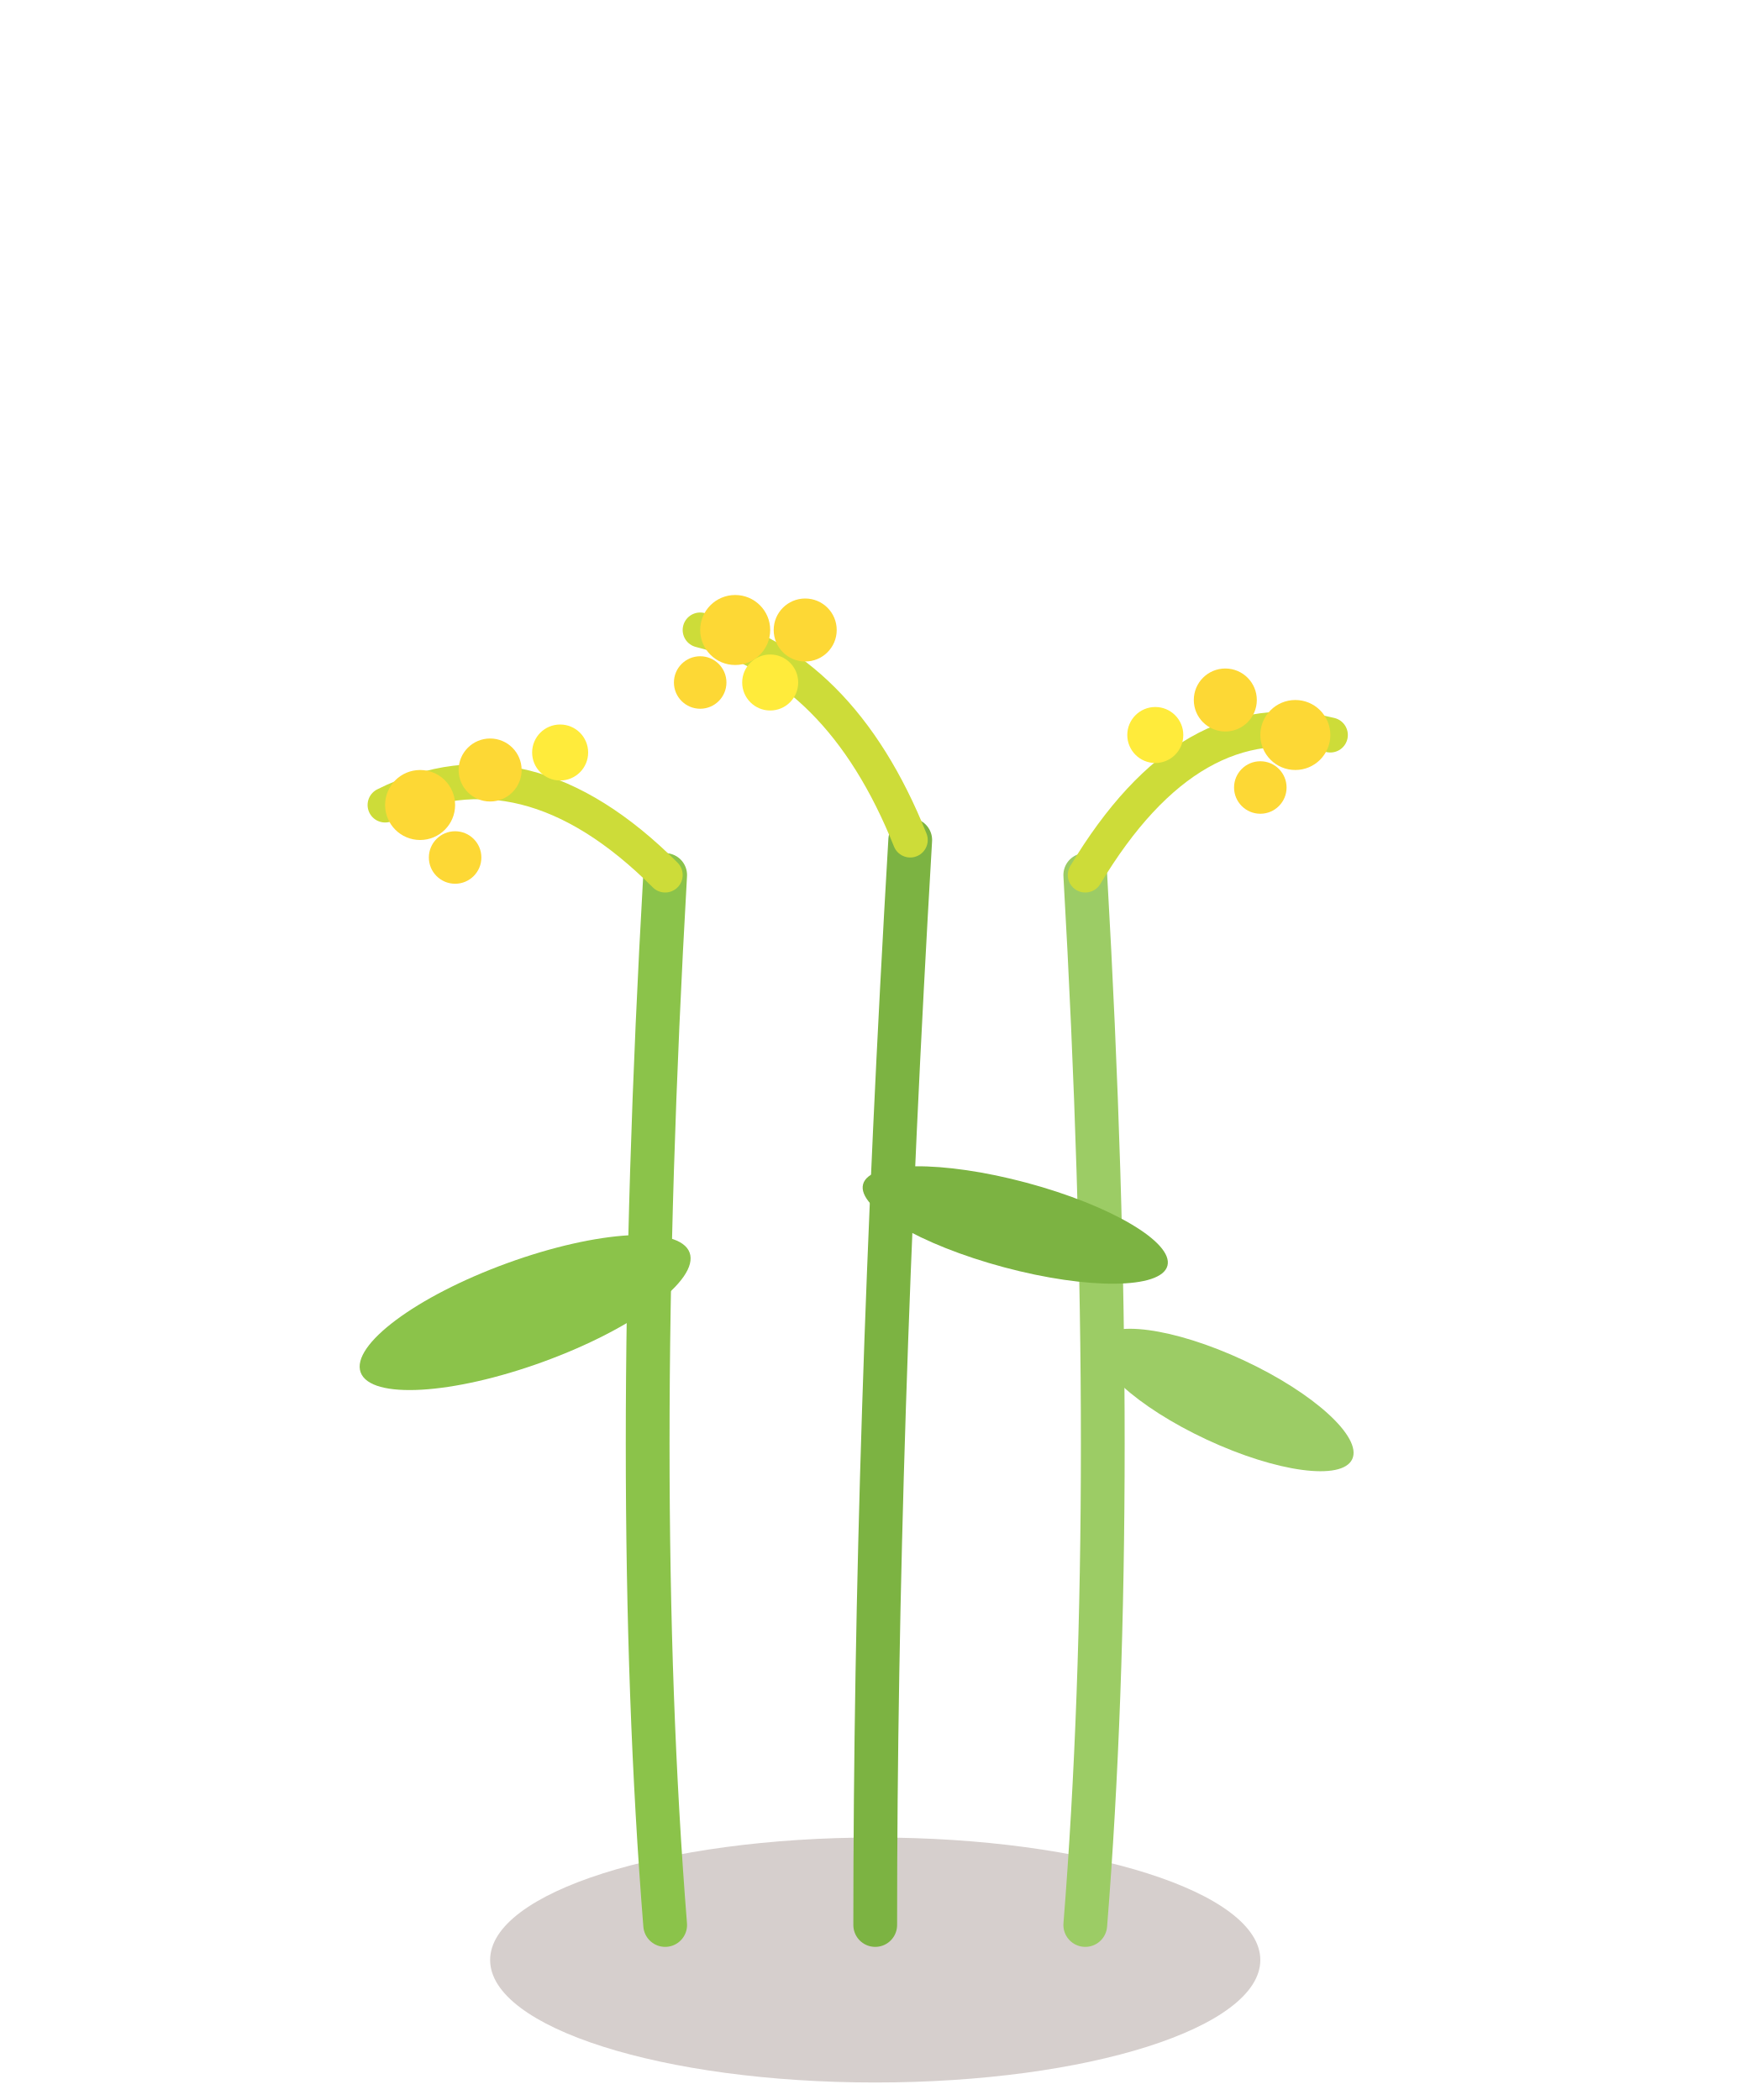
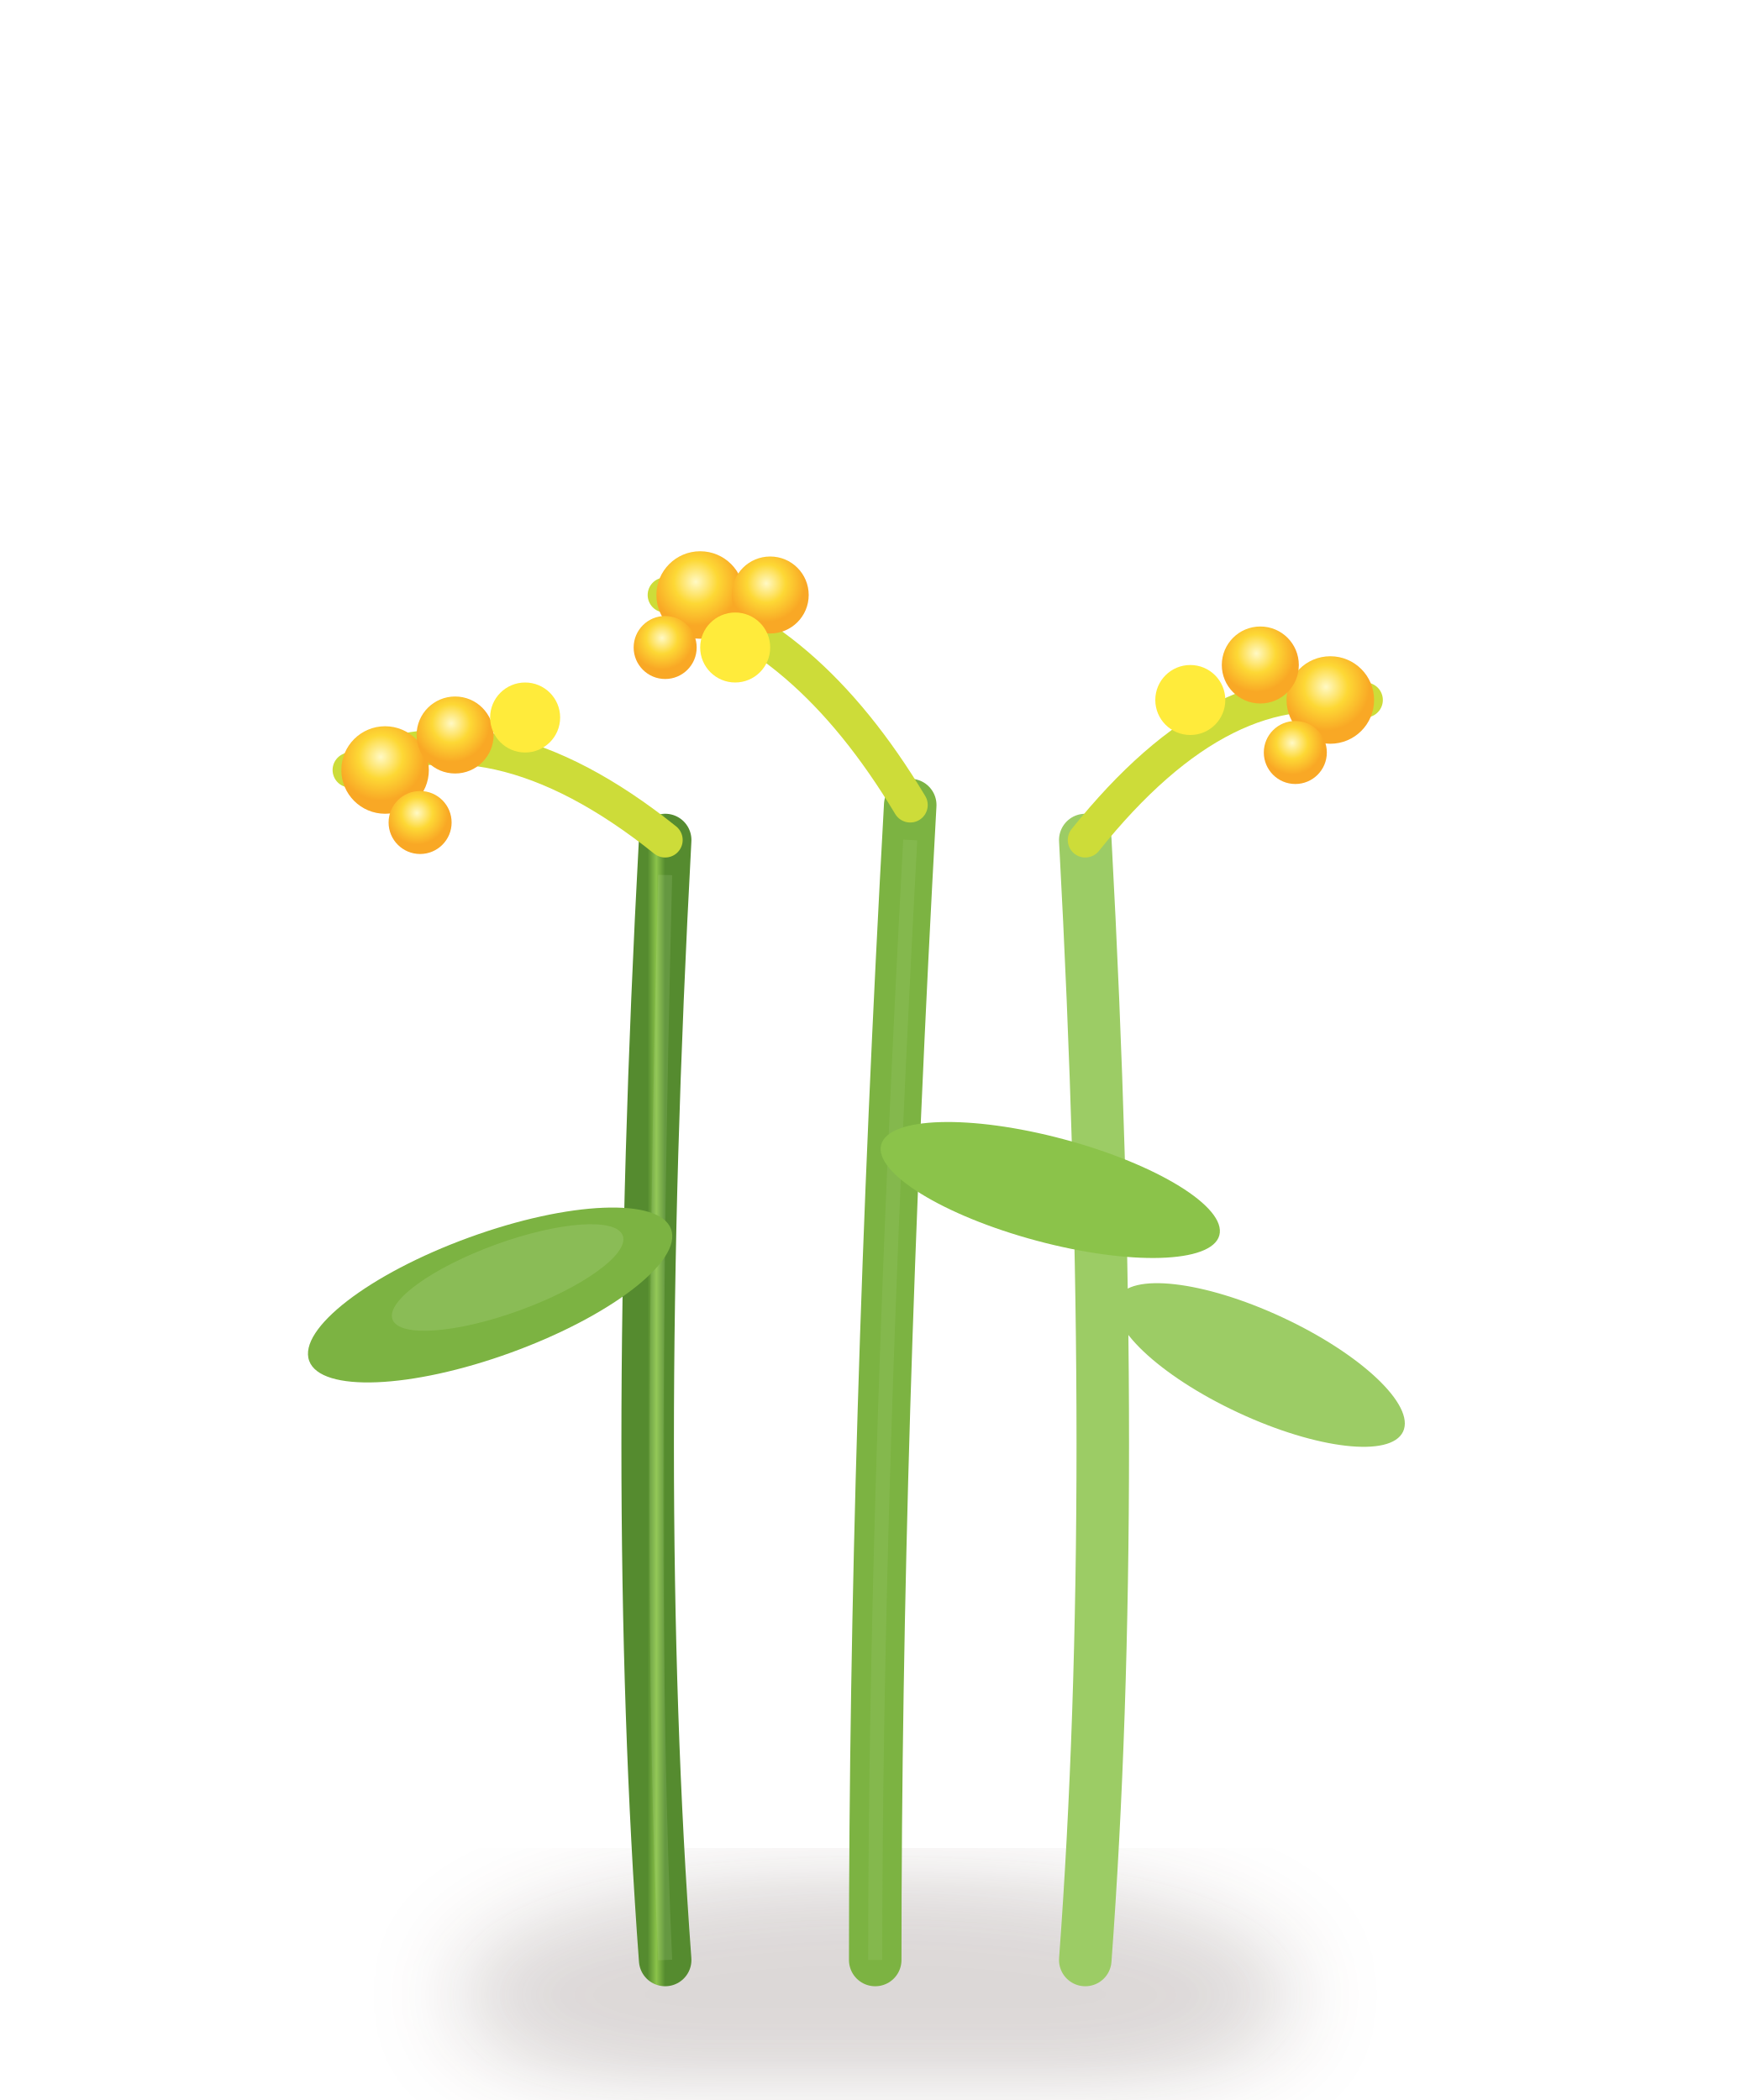
<svg xmlns="http://www.w3.org/2000/svg" viewBox="0 0 100 120">
-   <ellipse cx="50" cy="112" rx="22" ry="7" fill="#5D4037" opacity="0.25" />
-   <path d="M38 110 Q36 85 38 50" stroke="#8BC34A" stroke-width="2.5" fill="none" stroke-linecap="round" />
-   <path d="M50 110 Q50 82 52 48" stroke="#7CB342" stroke-width="2.5" fill="none" stroke-linecap="round" />
-   <path d="M62 110 Q64 85 62 50" stroke="#9CCC65" stroke-width="2.5" fill="none" stroke-linecap="round" />
-   <path d="M38 50 Q30 42 22 46" stroke="#CDDC39" stroke-width="2" fill="none" stroke-linecap="round" />
-   <circle cx="24" cy="46" r="2" fill="#FDD835" />
-   <circle cx="28" cy="44" r="1.8" fill="#FDD835" />
-   <circle cx="32" cy="43" r="1.6" fill="#FFEB3B" />
-   <circle cx="26" cy="49" r="1.5" fill="#FDD835" />
-   <path d="M52 48 Q48 38 40 36" stroke="#CDDC39" stroke-width="2" fill="none" stroke-linecap="round" />
-   <circle cx="42" cy="36" r="2" fill="#FDD835" />
-   <circle cx="46" cy="36" r="1.8" fill="#FDD835" />
-   <circle cx="44" cy="39" r="1.6" fill="#FFEB3B" />
-   <circle cx="40" cy="39" r="1.5" fill="#FDD835" />
-   <path d="M62 50 Q68 40 76 42" stroke="#CDDC39" stroke-width="2" fill="none" stroke-linecap="round" />
-   <circle cx="74" cy="42" r="2" fill="#FDD835" />
-   <circle cx="70" cy="40" r="1.8" fill="#FDD835" />
-   <circle cx="66" cy="42" r="1.6" fill="#FFEB3B" />
-   <circle cx="72" cy="45" r="1.5" fill="#FDD835" />
-   <ellipse cx="30" cy="75" rx="10" ry="3" fill="#8BC34A" transform="rotate(-20 30 75)" />
-   <ellipse cx="58" cy="70" rx="9" ry="2.5" fill="#7CB342" transform="rotate(15 58 70)" />
-   <ellipse cx="70" cy="80" rx="8" ry="2.5" fill="#9CCC65" transform="rotate(25 70 80)" />
+   <defs>
+     <linearGradient id="stG" x1="0" y1="0" x2="1" y2="0">
+       <stop offset="0%" stop-color="#558B2F" />
+       <stop offset="50%" stop-color="#8BC34A" />
+       <stop offset="100%" stop-color="#558B2F" />
+     </linearGradient>
+     <radialGradient id="grG" cx="45%" cy="35%">
+       <stop offset="0%" stop-color="#FFF9C4" />
+       <stop offset="50%" stop-color="#FDD835" />
+       <stop offset="100%" stop-color="#F9A825" />
+     </radialGradient>
+     <filter id="sh">
+       <feGaussianBlur stdDeviation="2.5" />
+     </filter>
+   </defs>
+   <ellipse cx="50" cy="114" rx="24" ry="7" fill="#3E2723" opacity="0.18" filter="url(#sh)" />
+   <path d="M38 112 Q36 85 38 48" stroke="url(#stG)" stroke-width="3" fill="none" stroke-linecap="round" />
+   <path d="M50 112 Q50 82 52 46" stroke="#7CB342" stroke-width="3" fill="none" stroke-linecap="round" />
+   <path d="M62 112 Q64 85 62 48" stroke="#9CCC65" stroke-width="3" fill="none" stroke-linecap="round" />
+   <path d="M38 112 Q37 90 38 50" stroke="#C5E1A5" stroke-width="0.8" fill="none" opacity="0.15" />
+   <path d="M50 112 Q50 85 52 48" stroke="#C5E1A5" stroke-width="0.8" fill="none" opacity="0.12" />
+   <path d="M38 48 Q28 40 20 44" stroke="#CDDC39" stroke-width="2" fill="none" stroke-linecap="round" />
+   <circle cx="22" cy="44" r="2.5" fill="url(#grG)" />
+   <circle cx="26" cy="42" r="2.2" fill="url(#grG)" />
+   <circle cx="30" cy="41" r="2" fill="#FFEB3B" />
+   <circle cx="24" cy="47" r="1.8" fill="url(#grG)" />
+   <path d="M52 46 Q46 36 38 34" stroke="#CDDC39" stroke-width="2" fill="none" stroke-linecap="round" />
+   <circle cx="40" cy="34" r="2.5" fill="url(#grG)" />
+   <circle cx="44" cy="34" r="2.2" fill="url(#grG)" />
+   <circle cx="42" cy="37" r="2" fill="#FFEB3B" />
+   <circle cx="38" cy="37" r="1.8" fill="url(#grG)" />
+   <path d="M62 48 Q70 38 78 40" stroke="#CDDC39" stroke-width="2" fill="none" stroke-linecap="round" />
+   <circle cx="76" cy="40" r="2.5" fill="url(#grG)" />
+   <circle cx="72" cy="38" r="2.2" fill="url(#grG)" />
+   <circle cx="68" cy="40" r="2" fill="#FFEB3B" />
+   <circle cx="74" cy="43" r="1.8" fill="url(#grG)" />
+   <ellipse cx="28" cy="74" rx="11" ry="3.5" fill="#7CB342" transform="rotate(-20 28 74)" />
+   <ellipse cx="29" cy="73" rx="7" ry="2" fill="#C5E1A5" opacity="0.2" transform="rotate(-20 29 73)" />
+   <ellipse cx="60" cy="68" rx="10" ry="3" fill="#8BC34A" transform="rotate(15 60 68)" />
+   <ellipse cx="72" cy="78" rx="9" ry="3" fill="#9CCC65" transform="rotate(25 72 78)" />
</svg>
